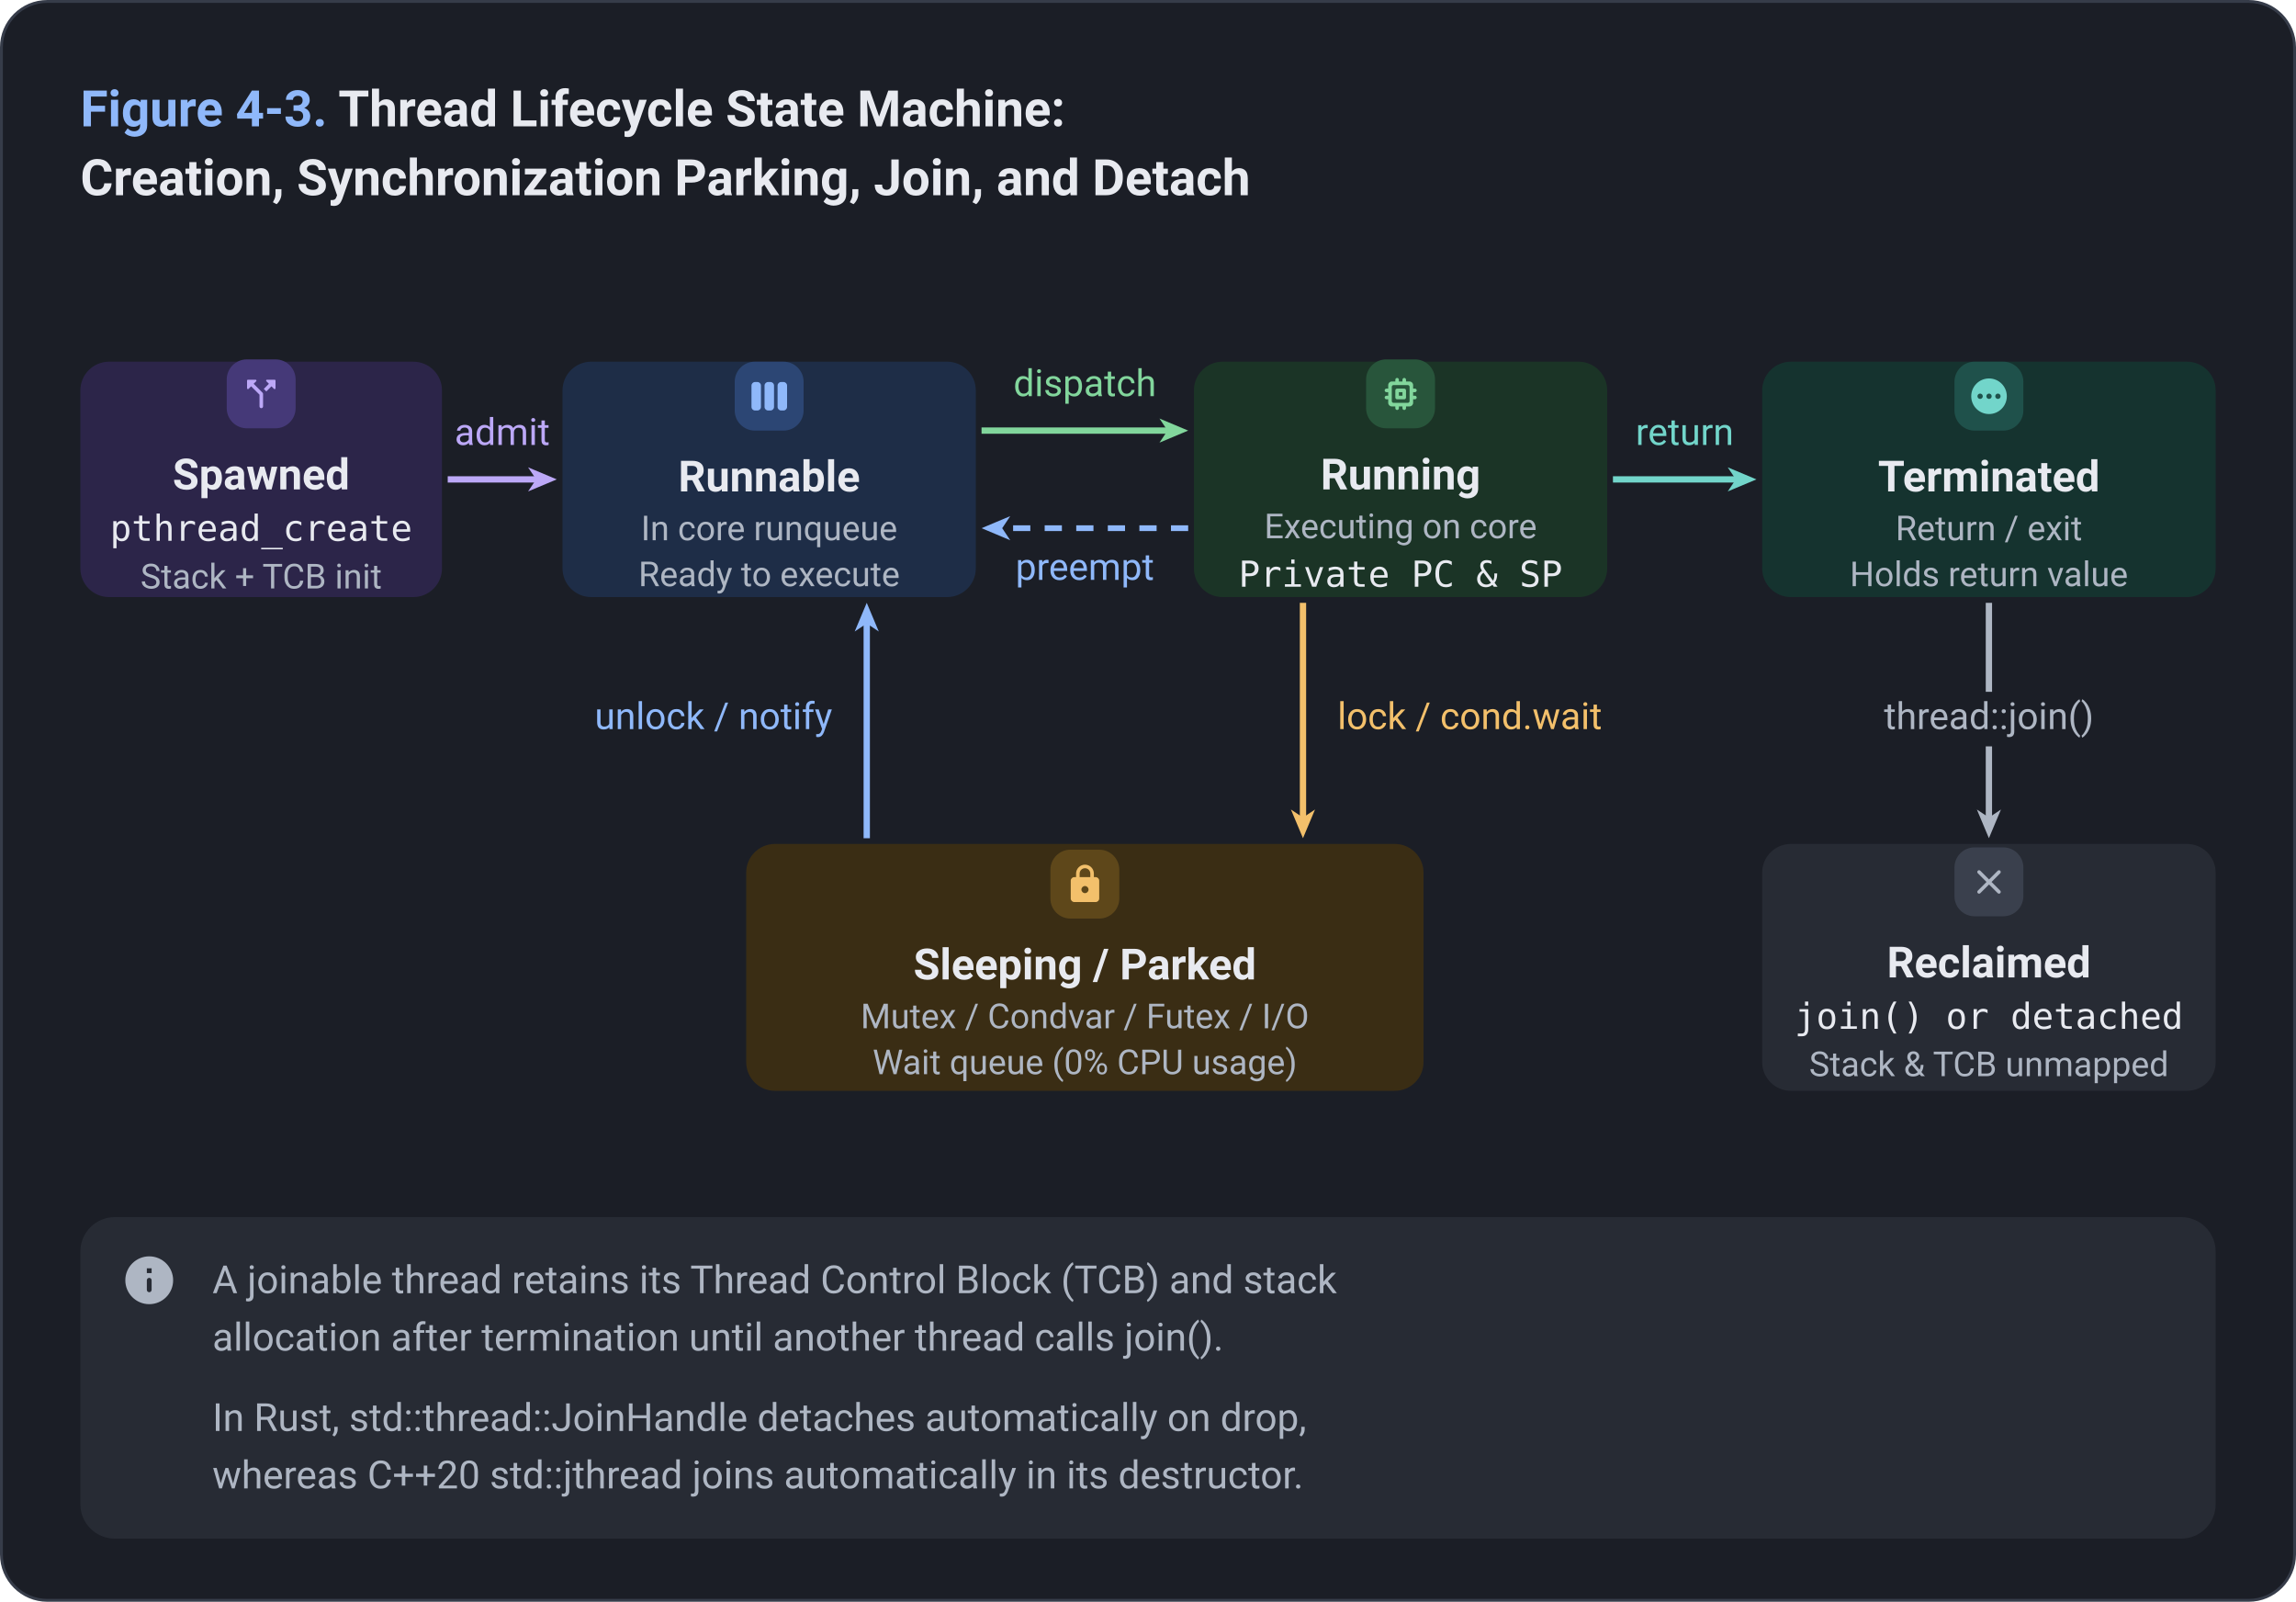
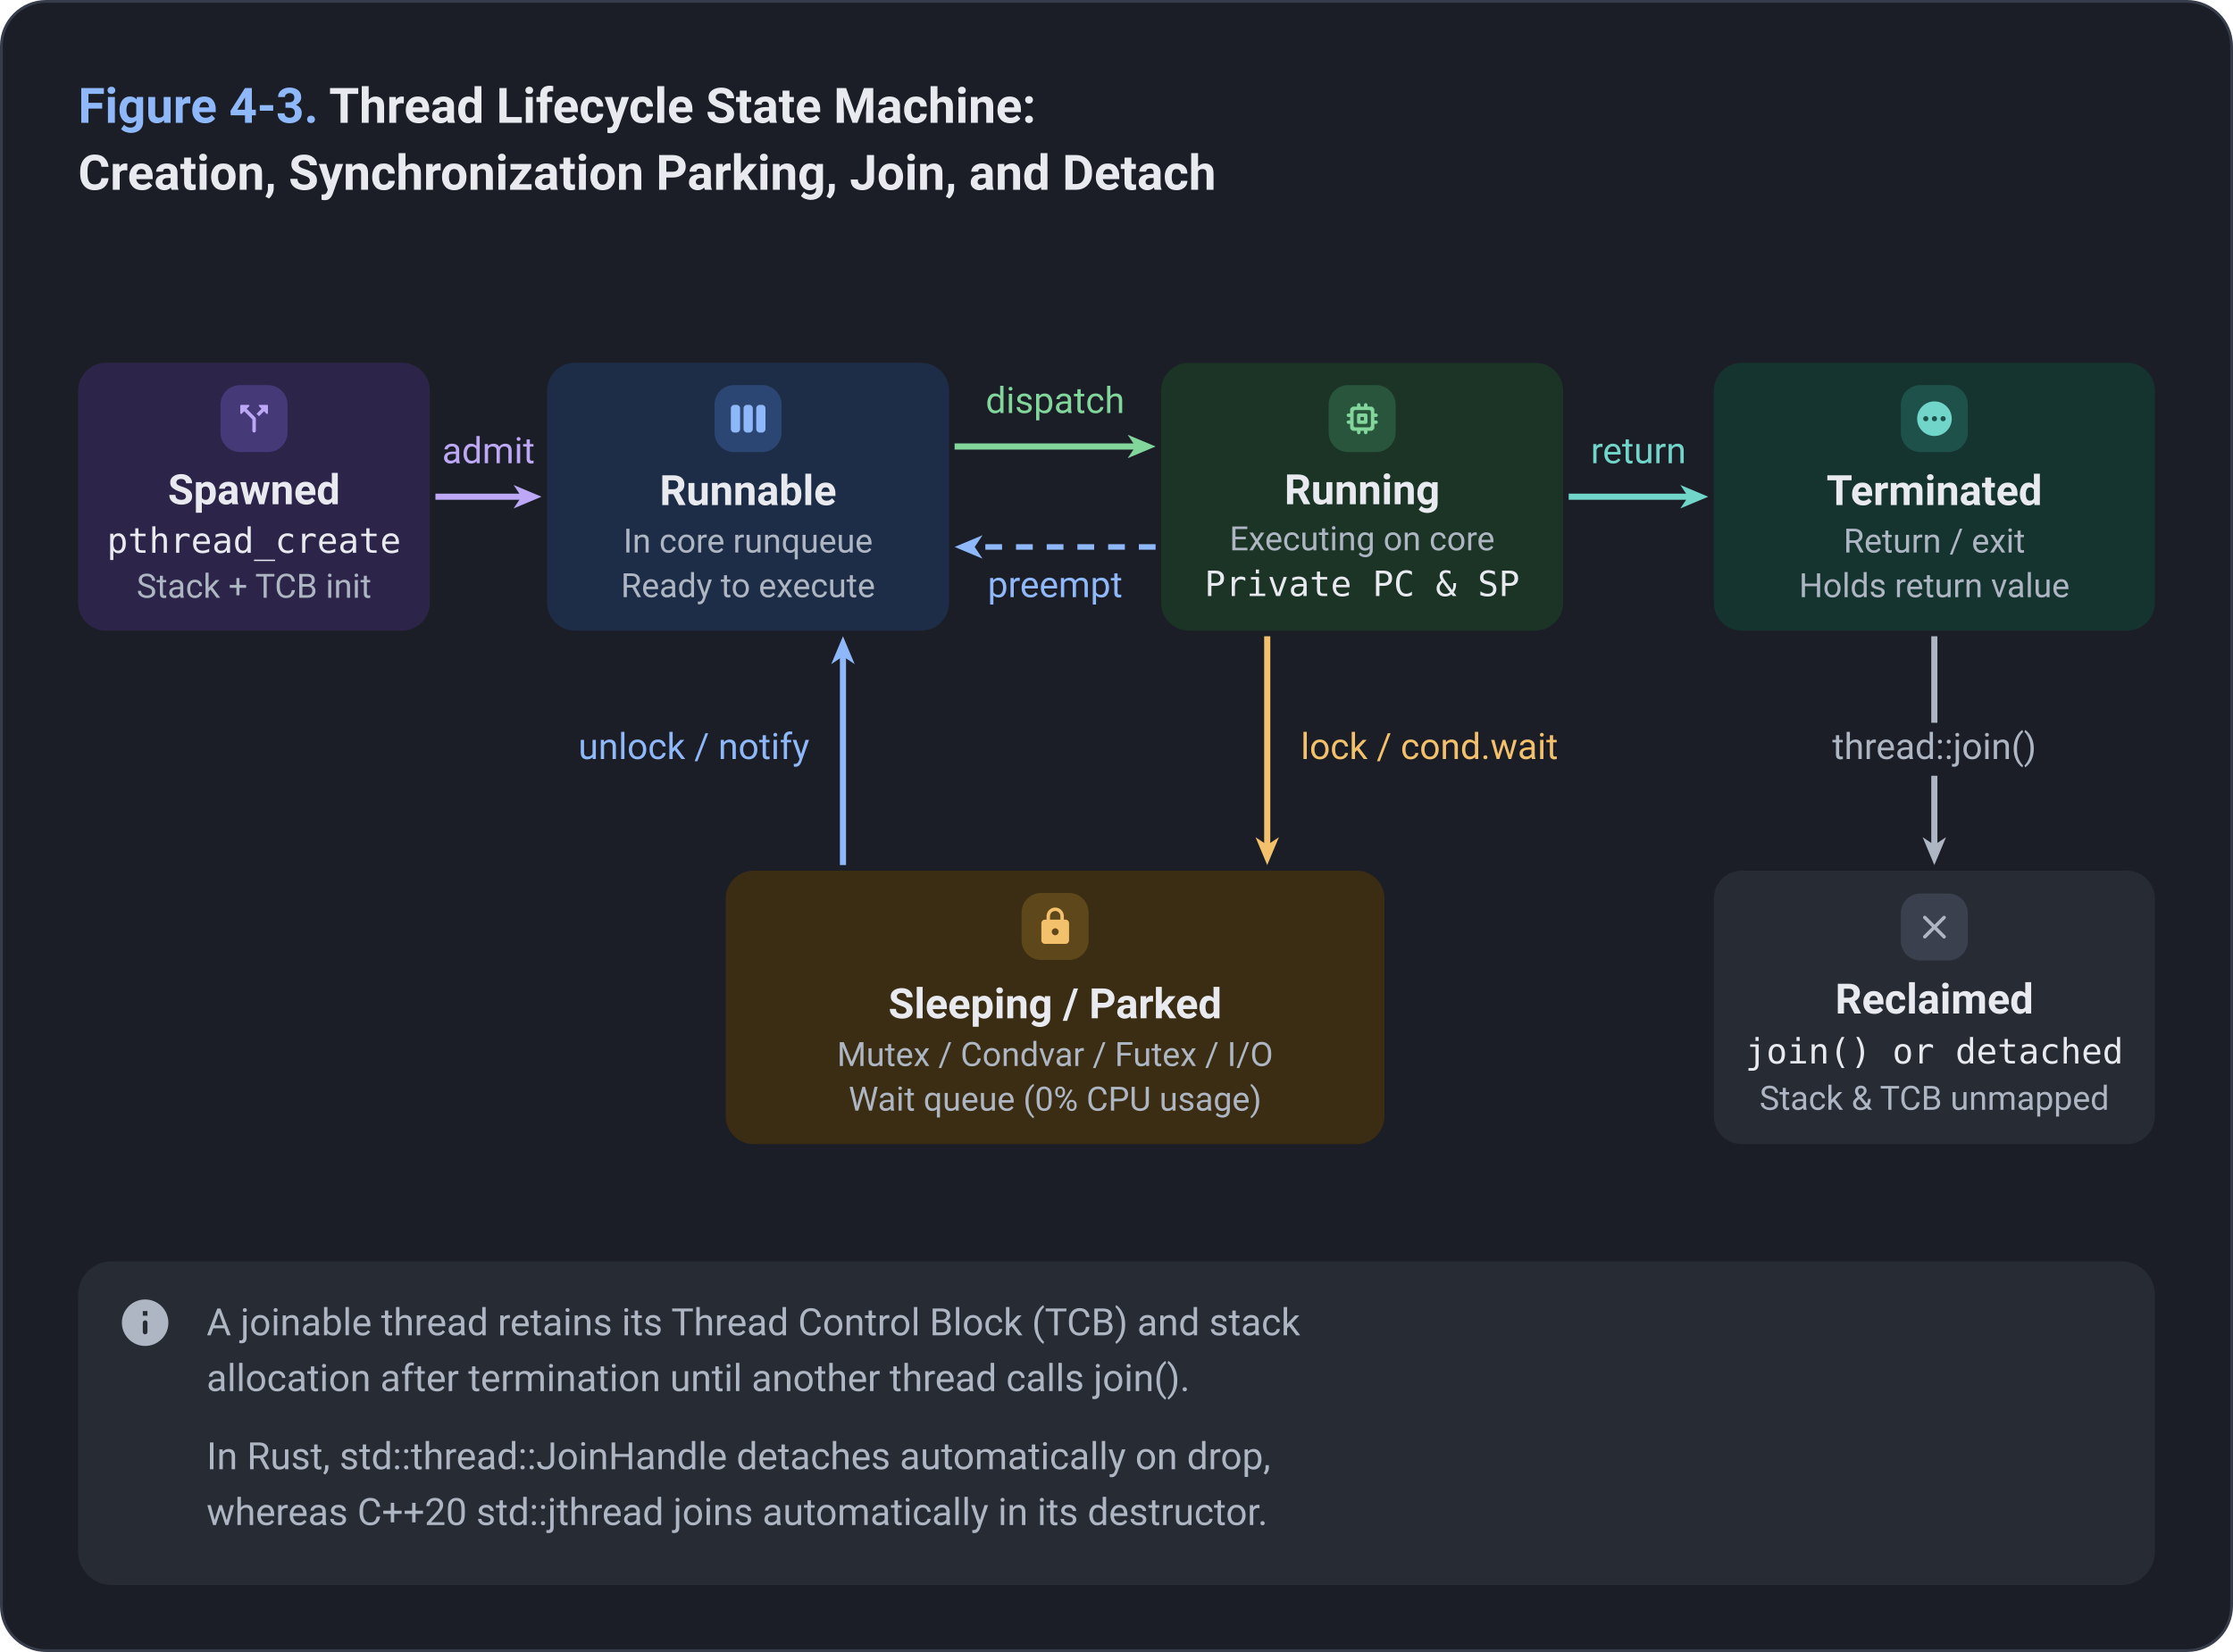
- <svg xmlns="http://www.w3.org/2000/svg" viewBox="0 0 800 558" width="800" height="558">
+ <svg xmlns="http://www.w3.org/2000/svg" viewBox="0 0 800 592" width="800" height="592">
  <style>
    text { font-family: -apple-system, BlinkMacSystemFont, "Segoe UI", Roboto, "Helvetica Neue", Arial, sans-serif; fill: #E8EAF0; }
    .paper { fill: #1B1E26; }
    .frame { fill: #1B1E26; stroke: #363C49; stroke-width: 1; }
    .card { fill: #2B303B; }
    .hair { stroke: #363C49; stroke-width: 1.2; fill: none; }
    .muted { fill: #AEB6C3; }
    .ink { fill: #E8EAF0; }
    .title { font-size: 17.5px; font-weight: 650; }
    .head { font-size: 15.5px; font-weight: 650; }
    .name { font-size: 15px; font-weight: 650; }
    .body { font-size: 13.5px; }
    .sub { font-size: 13px; }
    .mono { font-size: 12.5px; font-family: "SF Mono", SFMono-Regular, ui-monospace, Menlo, Consolas, monospace; }
    .monob { font-size: 12.5px; font-weight: 650; font-family: "SF Mono", SFMono-Regular, ui-monospace, Menlo, Consolas, monospace; }
    .small { font-size: 12px; }
    .note { font-size: 13.5px; }
    .noteb { font-size: 13.5px; font-weight: 650; }
    .sub, .small, .note { fill: #AEB6C3; }
    .c-blue { fill: #1E2D47; }
    .m-blue { fill: #2C4674; }
    .a-blue { fill: #8FB8FA; }
    .t-blue { fill: #8FB8FA; }
    .w-blue { stroke: #8FB8FA; fill: none; stroke-linecap: butt; stroke-linejoin: round; }
    .o-blue { stroke: #8FB8FA; fill: none; stroke-width: 1.5; }
    .h-blue { stroke: #8FB8FA; stroke-width: 1.4; }
    .c-green { fill: #1B3426; }
    .m-green { fill: #28553B; }
    .a-green { fill: #82D69C; }
    .t-green { fill: #82D69C; }
    .w-green { stroke: #82D69C; fill: none; stroke-linecap: butt; stroke-linejoin: round; }
    .o-green { stroke: #82D69C; fill: none; stroke-width: 1.5; }
    .h-green { stroke: #82D69C; stroke-width: 1.4; }
    .c-amber { fill: #3A2D14; }
    .m-amber { fill: #5E471A; }
    .a-amber { fill: #F3C06B; }
    .t-amber { fill: #F3C06B; }
    .w-amber { stroke: #F3C06B; fill: none; stroke-linecap: butt; stroke-linejoin: round; }
    .o-amber { stroke: #F3C06B; fill: none; stroke-width: 1.5; }
    .h-amber { stroke: #F3C06B; stroke-width: 1.4; }
    .c-red { fill: #41221D; }
    .m-red { fill: #69322B; }
    .a-red { fill: #F59E8D; }
    .t-red { fill: #F59E8D; }
    .w-red { stroke: #F59E8D; fill: none; stroke-linecap: butt; stroke-linejoin: round; }
    .o-red { stroke: #F59E8D; fill: none; stroke-width: 1.5; }
    .h-red { stroke: #F59E8D; stroke-width: 1.4; }
    .c-purple { fill: #2C2549; }
    .m-purple { fill: #453978; }
    .a-purple { fill: #BCA8F7; }
    .t-purple { fill: #BCA8F7; }
    .w-purple { stroke: #BCA8F7; fill: none; stroke-linecap: butt; stroke-linejoin: round; }
    .o-purple { stroke: #BCA8F7; fill: none; stroke-width: 1.5; }
    .h-purple { stroke: #BCA8F7; stroke-width: 1.4; }
    .c-teal { fill: #15332F; }
    .m-teal { fill: #1F514B; }
    .a-teal { fill: #72D5CA; }
    .t-teal { fill: #72D5CA; }
    .w-teal { stroke: #72D5CA; fill: none; stroke-linecap: butt; stroke-linejoin: round; }
    .o-teal { stroke: #72D5CA; fill: none; stroke-width: 1.5; }
    .h-teal { stroke: #72D5CA; stroke-width: 1.4; }
    .c-gray { fill: #272B34; }
    .m-gray { fill: #3A404D; }
    .a-gray { fill: #AEB6C3; }
    .t-gray { fill: #AEB6C3; }
    .w-gray { stroke: #AEB6C3; fill: none; stroke-linecap: butt; stroke-linejoin: round; }
    .o-gray { stroke: #AEB6C3; fill: none; stroke-width: 1.5; }
    .h-gray { stroke: #AEB6C3; stroke-width: 1.4; }
    .c-wire { fill: #272B34; }
    .m-wire { fill: #3A404D; }
    .a-wire { fill: #A2ABB9; }
    .t-wire { fill: #A2ABB9; }
    .w-wire { stroke: #A2ABB9; fill: none; stroke-linecap: butt; stroke-linejoin: round; }
    .o-wire { stroke: #A2ABB9; fill: none; stroke-width: 1.5; }
    .h-wire { stroke: #A2ABB9; stroke-width: 1.4; }
  </style>
  <defs>
    <filter id="lift" x="-10%" y="-15%" width="120%" height="140%">
      <feDropShadow dx="0" dy="1" stdDeviation="1.2" flood-color="#000000" flood-opacity="0.45" />
      <feDropShadow dx="0" dy="3" stdDeviation="4" flood-color="#000000" flood-opacity="0.32" />
    </filter>
  </defs>
-   <rect x="0.5" y="0.5" width="799" height="557" rx="16" class="frame" />
+   <rect x="0.5" y="0.5" width="799" height="591" rx="16" class="frame" />
  <text x="28" y="44" class="title">
    <tspan class="t-blue">Figure 4-3.</tspan> Thread Lifecycle State Machine:</text>
  <text x="28" y="68" class="title">Creation, Synchronization Parking, Join, and Detach</text>
-   <g transform="translate(0 88)">
-     <rect x="28.0" y="38.0" width="126.0" height="82.0" rx="10" class="c-purple" />
-     <rect x="79.0" y="37.2" width="24.0" height="24.0" rx="7" class="m-purple" />
-     <g transform="translate(83.6 41.8) scale(0.620)" class="a-purple">
+   <g transform="translate(0 98)">
+     <rect x="28.0" y="32.0" width="126.0" height="96.0" rx="10" class="c-purple" />
+     <rect x="79.0" y="40.0" width="24.0" height="24.0" rx="7" class="m-purple" />
+     <g transform="translate(83.6 44.6) scale(0.620)" class="a-purple">
      <path d="m14.85 4.85 1.44 1.44-2.88 2.88 1.42 1.42 2.88-2.88 1.44 1.44a.5.5 0 0 0 .85-.36V4.5c0-.28-.22-.5-.5-.5h-4.29a.5.5 0 0 0-.36.85zM8.79 4H4.5c-.28 0-.5.22-.5.5v4.29c0 .45.54.67.85.35L6.29 7.7 11 12.4V19c0 .55.45 1 1 1s1-.45 1-1v-7c0-.26-.11-.52-.29-.71l-5-5.01 1.44-1.44c.31-.3.09-.84-.36-.84z" />
    </g>
-     <text x="91.0" y="82.5" class="name" text-anchor="middle" data-fit="33.0,149.0">Spawned</text>
-     <text x="91.0" y="100.4" class="mono" text-anchor="middle" data-fit="33.0,149.0">pthread_create</text>
-     <text x="91.0" y="117.0" class="small" text-anchor="middle" data-fit="33.0,149.0">Stack + TCB init</text>
-     <rect x="196.0" y="38.0" width="144.0" height="82.0" rx="10" class="c-blue" />
-     <rect x="256.0" y="38.0" width="24.0" height="24.0" rx="7" class="m-blue" />
-     <g transform="translate(260.6 42.6) scale(0.620)" class="a-blue">
+     <text x="91.0" y="82.7" class="name" text-anchor="middle" data-fit="33.0,149.0">Spawned</text>
+     <text x="91.0" y="100.1" class="mono" text-anchor="middle" data-fit="33.0,149.0">pthread_create</text>
+     <text x="91.0" y="116.2" class="small" text-anchor="middle" data-fit="33.0,149.0">Stack + TCB init</text>
+     <rect x="196.0" y="32.0" width="144.0" height="96.0" rx="10" class="c-blue" />
+     <rect x="256.0" y="40.0" width="24.0" height="24.0" rx="7" class="m-blue" />
+     <g transform="translate(260.6 44.6) scale(0.620)" class="a-blue">
      <path d="M5.33 20H4c-1.1 0-2-.9-2-2V6c0-1.1.9-2 2-2h1.33c1.1 0 2 .9 2 2v12a2 2 0 0 1-2 2zM22 18V6c0-1.1-.9-2-2-2h-1.33c-1.1 0-2 .9-2 2v12c0 1.1.9 2 2 2H20a2 2 0 0 0 2-2zm-7.33 0V6c0-1.1-.9-2-2-2h-1.33c-1.1 0-2 .9-2 2v12c0 1.1.9 2 2 2h1.33c1.1 0 2-.9 2-2z" />
    </g>
-     <text x="268.0" y="83.2" class="name" text-anchor="middle" data-fit="201.0,335.0">Runnable</text>
-     <text x="268.0" y="100.2" class="small" text-anchor="middle" data-fit="201.0,335.0">In core runqueue</text>
-     <text x="268.0" y="116.2" class="small" text-anchor="middle" data-fit="201.0,335.0">Ready to execute</text>
-     <rect x="416.0" y="38.0" width="144.0" height="82.0" rx="10" class="c-green" />
-     <rect x="476.0" y="37.2" width="24.0" height="24.0" rx="7" class="m-green" />
-     <g transform="translate(480.6 41.8) scale(0.620)" class="a-green">
+     <text x="268.0" y="83.0" class="name" text-anchor="middle" data-fit="201.0,335.0">Runnable</text>
+     <text x="268.0" y="100.0" class="small" text-anchor="middle" data-fit="201.0,335.0">In core runqueue</text>
+     <text x="268.0" y="116.0" class="small" text-anchor="middle" data-fit="201.0,335.0">Ready to execute</text>
+     <rect x="416.0" y="32.0" width="144.0" height="96.0" rx="10" class="c-green" />
+     <rect x="476.0" y="40.0" width="24.0" height="24.0" rx="7" class="m-green" />
+     <g transform="translate(480.6 44.6) scale(0.620)" class="a-green">
      <path d="M14 9h-4c-.55 0-1 .45-1 1v4c0 .55.45 1 1 1h4c.55 0 1-.45 1-1v-4c0-.55-.45-1-1-1zm-1 4h-2v-2h2v2zm8-3c0-.55-.45-1-1-1h-1V7c0-1.1-.9-2-2-2h-2V4c0-.55-.45-1-1-1s-1 .45-1 1v1h-2V4c0-.55-.45-1-1-1s-1 .45-1 1v1H7c-1.1 0-2 .9-2 2v2H4c-.55 0-1 .45-1 1s.45 1 1 1h1v2H4c-.55 0-1 .45-1 1s.45 1 1 1h1v2c0 1.1.9 2 2 2h2v1c0 .55.45 1 1 1s1-.45 1-1v-1h2v1c0 .55.45 1 1 1s1-.45 1-1v-1h2c1.1 0 2-.9 2-2v-2h1c.55 0 1-.45 1-1s-.45-1-1-1h-1v-2h1c.55 0 1-.45 1-1zm-5 7H8c-.55 0-1-.45-1-1V8c0-.55.45-1 1-1h8c.55 0 1 .45 1 1v8c0 .55-.45 1-1 1z" />
    </g>
-     <text x="488.0" y="82.5" class="name" text-anchor="middle" data-fit="421.0,555.0">Running</text>
-     <text x="488.0" y="99.5" class="small" text-anchor="middle" data-fit="421.0,555.0">Executing on core</text>
-     <text x="488.0" y="116.4" class="mono" text-anchor="middle" data-fit="421.0,555.0">Private PC &amp; SP</text>
-     <rect x="614.0" y="38.0" width="158.0" height="82.0" rx="10" class="c-teal" />
-     <rect x="681.0" y="38.0" width="24.0" height="24.0" rx="7" class="m-teal" />
-     <g transform="translate(685.6 42.6) scale(0.620)" class="a-teal">
+     <text x="488.0" y="82.7" class="name" text-anchor="middle" data-fit="421.0,555.0">Running</text>
+     <text x="488.0" y="99.2" class="small" text-anchor="middle" data-fit="421.0,555.0">Executing on core</text>
+     <text x="488.0" y="115.6" class="mono" text-anchor="middle" data-fit="421.0,555.0">Private PC &amp; SP</text>
+     <rect x="614.0" y="32.0" width="158.0" height="96.0" rx="10" class="c-teal" />
+     <rect x="681.0" y="40.0" width="24.0" height="24.0" rx="7" class="m-teal" />
+     <g transform="translate(685.6 44.6) scale(0.620)" class="a-teal">
      <path d="M12 2C6.48 2 2 6.48 2 12s4.48 10 10 10 10-4.48 10-10S17.52 2 12 2zM7 13.5c-.83 0-1.5-.67-1.5-1.5s.67-1.5 1.5-1.5 1.5.67 1.5 1.5-.67 1.5-1.5 1.5zm5 0c-.83 0-1.5-.67-1.5-1.5s.67-1.5 1.5-1.5 1.5.67 1.5 1.5-.67 1.5-1.5 1.5zm5 0c-.83 0-1.5-.67-1.5-1.5s.67-1.5 1.5-1.5 1.5.67 1.5 1.5-.67 1.5-1.5 1.5z" />
    </g>
-     <text x="693.0" y="83.2" class="name" text-anchor="middle" data-fit="619.0,767.0">Terminated</text>
-     <text x="693.0" y="100.2" class="small" text-anchor="middle" data-fit="619.0,767.0">Return / exit</text>
-     <text x="693.0" y="116.2" class="small" text-anchor="middle" data-fit="619.0,767.0">Holds return value</text>
-     <rect x="260.0" y="206.0" width="236.0" height="86.0" rx="10" class="c-amber" />
-     <rect x="366.0" y="208.0" width="24.0" height="24.0" rx="7" class="m-amber" />
-     <g transform="translate(370.6 212.6) scale(0.620)" class="a-amber">
+     <text x="693.0" y="83.0" class="name" text-anchor="middle" data-fit="619.0,767.0">Terminated</text>
+     <text x="693.0" y="100.0" class="small" text-anchor="middle" data-fit="619.0,767.0">Return / exit</text>
+     <text x="693.0" y="116.0" class="small" text-anchor="middle" data-fit="619.0,767.0">Holds return value</text>
+     <rect x="260.0" y="214.0" width="236.0" height="98.0" rx="10" class="c-amber" />
+     <rect x="366.0" y="222.0" width="24.0" height="24.0" rx="7" class="m-amber" />
+     <g transform="translate(370.6 226.6) scale(0.620)" class="a-amber">
      <path d="M18 8h-1V6c0-2.76-2.24-5-5-5S7 3.24 7 6v2H6c-1.1 0-2 .9-2 2v10c0 1.1.9 2 2 2h12c1.1 0 2-.9 2-2V10c0-1.1-.9-2-2-2zm-6 9c-1.1 0-2-.9-2-2s.9-2 2-2 2 .9 2 2-.9 2-2 2zM9 8V6c0-1.66 1.34-3 3-3s3 1.34 3 3v2H9z" />
    </g>
-     <text x="378.0" y="253.2" class="name" text-anchor="middle" data-fit="265.0,491.0">Sleeping / Parked</text>
-     <text x="378.0" y="270.2" class="small" text-anchor="middle" data-fit="265.0,491.0">Mutex / Condvar / Futex / I/O</text>
-     <text x="378.0" y="286.2" class="small" text-anchor="middle" data-fit="265.0,491.0">Wait queue (0% CPU usage)</text>
-     <rect x="614.0" y="206.0" width="158.0" height="86.0" rx="10" class="c-gray" />
-     <rect x="681.0" y="207.2" width="24.0" height="24.0" rx="7" class="m-gray" />
-     <g transform="translate(685.6 211.8) scale(0.620)" class="a-gray">
+     <text x="378.0" y="266.9" class="name" text-anchor="middle" data-fit="265.0,491.0">Sleeping / Parked</text>
+     <text x="378.0" y="284.0" class="small" text-anchor="middle" data-fit="265.0,491.0">Mutex / Condvar / Futex / I/O</text>
+     <text x="378.0" y="300.0" class="small" text-anchor="middle" data-fit="265.0,491.0">Wait queue (0% CPU usage)</text>
+     <rect x="614.0" y="214.0" width="158.0" height="98.0" rx="10" class="c-gray" />
+     <rect x="681.0" y="222.2" width="24.0" height="24.0" rx="7" class="m-gray" />
+     <g transform="translate(685.6 226.8) scale(0.620)" class="a-gray">
      <path d="M18.3 5.71a.996.996 0 0 0-1.41 0L12 10.59 7.11 5.7A.996.996 0 1 0 5.7 7.11L10.59 12 5.7 16.89a.996.996 0 1 0 1.41 1.41L12 13.41l4.89 4.89a.996.996 0 1 0 1.41-1.41L13.41 12l4.89-4.89c.38-.38.38-1.02 0-1.4z" />
    </g>
-     <text x="693.0" y="252.5" class="name" text-anchor="middle" data-fit="619.0,767.0">Reclaimed</text>
-     <text x="693.0" y="270.4" class="mono" text-anchor="middle" data-fit="619.0,767.0">join() or detached</text>
-     <text x="693.0" y="286.9" class="small" text-anchor="middle" data-fit="619.0,767.0">Stack &amp; TCB unmapped</text>
-     <polygon points="194.0,79.0 184.0,83.2 186.8,79.0 184.0,74.8" class="a-purple" />
-     <path d="M156.0,79.0 L187.0,79.0" class="w-purple" stroke-width="2.2" />
-     <text x="175.0" y="67.0" class="sub t-purple" text-anchor="middle">admit</text>
+     <text x="693.0" y="265.2" class="name" text-anchor="middle" data-fit="619.0,767.0">Reclaimed</text>
+     <text x="693.0" y="283.1" class="mono" text-anchor="middle" data-fit="619.0,767.0">join() or detached</text>
+     <text x="693.0" y="299.7" class="small" text-anchor="middle" data-fit="619.0,767.0">Stack &amp; TCB unmapped</text>
+     <polygon points="194.0,80.0 184.0,84.2 186.8,80.0 184.0,75.8" class="a-purple" />
+     <path d="M156.0,80.0 L187.0,80.0" class="w-purple" stroke-width="2.2" />
+     <text x="175.0" y="68.0" class="sub t-purple" text-anchor="middle">admit</text>
    <polygon points="414.0,62.0 404.0,66.2 406.8,62.0 404.0,57.8" class="a-green" />
    <path d="M342.0,62.0 L407.0,62.0" class="w-green" stroke-width="2.2" />
    <text x="378.0" y="50.0" class="sub t-green" text-anchor="middle">dispatch</text>
-     <polygon points="342.0,96.0 352.0,91.8 349.2,96.0 352.0,100.2" class="a-blue" />
-     <path d="M414.0,96.0 L349.0,96.0" class="w-blue" stroke-width="2.0" stroke-dasharray="6 5" />
-     <text x="378.0" y="114.0" class="sub t-blue" text-anchor="middle">preempt</text>
-     <polygon points="612.0,79.0 602.0,83.2 604.8,79.0 602.0,74.8" class="a-teal" />
-     <path d="M562.0,79.0 L605.0,79.0" class="w-teal" stroke-width="2.2" />
-     <text x="587.0" y="67.0" class="sub t-teal" text-anchor="middle">return</text>
-     <polygon points="693.0,204.0 688.8,194.0 693.0,196.8 697.2,194.0" class="a-gray" />
-     <path d="M693.0,122.0 L693.0,197.0" class="w-gray" stroke-width="2.2" />
-     <rect x="649.8" y="153.0" width="86.3" height="19.0" rx="4" class="paper" />
-     <text x="693.0" y="166.0" class="sub t-gray" text-anchor="middle">thread::join()</text>
-     <polygon points="454.0,204.0 449.8,194.0 454.0,196.8 458.2,194.0" class="a-amber" />
-     <path d="M454.0,122.0 L454.0,197.0" class="w-amber" stroke-width="2.2" />
-     <text x="466.0" y="166.0" class="sub t-amber">lock / cond.wait</text>
-     <polygon points="302.0,122.0 306.2,132.0 302.0,129.2 297.8,132.0" class="a-blue" />
-     <path d="M302.0,204.0 L302.0,129.0" class="w-blue" stroke-width="2.2" />
-     <text x="290.0" y="166.0" class="sub t-blue" text-anchor="end">unlock / notify</text>
+     <polygon points="342.0,98.0 352.0,93.8 349.2,98.0 352.0,102.2" class="a-blue" />
+     <path d="M414.0,98.0 L349.0,98.0" class="w-blue" stroke-width="2.0" stroke-dasharray="6 5" />
+     <text x="378.0" y="116.0" class="sub t-blue" text-anchor="middle">preempt</text>
+     <polygon points="612.0,80.0 602.0,84.2 604.8,80.0 602.0,75.8" class="a-teal" />
+     <path d="M562.0,80.0 L605.0,80.0" class="w-teal" stroke-width="2.2" />
+     <text x="587.0" y="68.0" class="sub t-teal" text-anchor="middle">return</text>
+     <polygon points="693.0,212.0 688.8,202.0 693.0,204.8 697.2,202.0" class="a-gray" />
+     <path d="M693.0,130.0 L693.0,205.0" class="w-gray" stroke-width="2.2" />
+     <rect x="649.8" y="161.0" width="86.3" height="19.0" rx="4" class="paper" />
+     <text x="693.0" y="174.0" class="sub t-gray" text-anchor="middle">thread::join()</text>
+     <polygon points="454.0,212.0 449.8,202.0 454.0,204.8 458.2,202.0" class="a-amber" />
+     <path d="M454.0,130.0 L454.0,205.0" class="w-amber" stroke-width="2.2" />
+     <text x="466.0" y="174.0" class="sub t-amber">lock / cond.wait</text>
+     <polygon points="302.0,130.0 306.2,140.0 302.0,137.2 297.8,140.0" class="a-blue" />
+     <path d="M302.0,212.0 L302.0,137.0" class="w-blue" stroke-width="2.2" />
+     <text x="290.0" y="174.0" class="sub t-blue" text-anchor="end">unlock / notify</text>
  </g>
-   <rect x="28" y="424" width="744" height="112" rx="12" class="c-gray" />
-   <g transform="translate(42 436) scale(0.833)" class="a-gray">
+   <rect x="28" y="452" width="744" height="116" rx="12" class="c-gray" />
+   <g transform="translate(42 464) scale(0.833)" class="a-gray">
    <path d="M12 2C6.48 2 2 6.48 2 12s4.48 10 10 10 10-4.48 10-10S17.52 2 12 2zm0 15c-.55 0-1-.45-1-1v-4c0-.55.45-1 1-1s1 .45 1 1v4c0 .55-.45 1-1 1zm1-8h-2V7h2v2z" />
  </g>
-   <text x="74" y="450.5" class="note" data-fit="74,760">A joinable thread retains its Thread Control Block (TCB) and stack</text>
-   <text x="74" y="470.5" class="note" data-fit="74,760">allocation after termination until another thread calls join().</text>
-   <text x="74" y="498.5" class="note" data-fit="74,760">In Rust, std::thread::JoinHandle detaches automatically on drop,</text>
-   <text x="74" y="518.5" class="note" data-fit="74,760">whereas C++20 std::jthread joins automatically in its destructor.</text>
+   <text x="74" y="478.5" class="note" data-fit="74,760">A joinable thread retains its Thread Control Block (TCB) and stack</text>
+   <text x="74" y="498.5" class="note" data-fit="74,760">allocation after termination until another thread calls join().</text>
+   <text x="74" y="526.5" class="note" data-fit="74,760">In Rust, std::thread::JoinHandle detaches automatically on drop,</text>
+   <text x="74" y="546.5" class="note" data-fit="74,760">whereas C++20 std::jthread joins automatically in its destructor.</text>
</svg>
